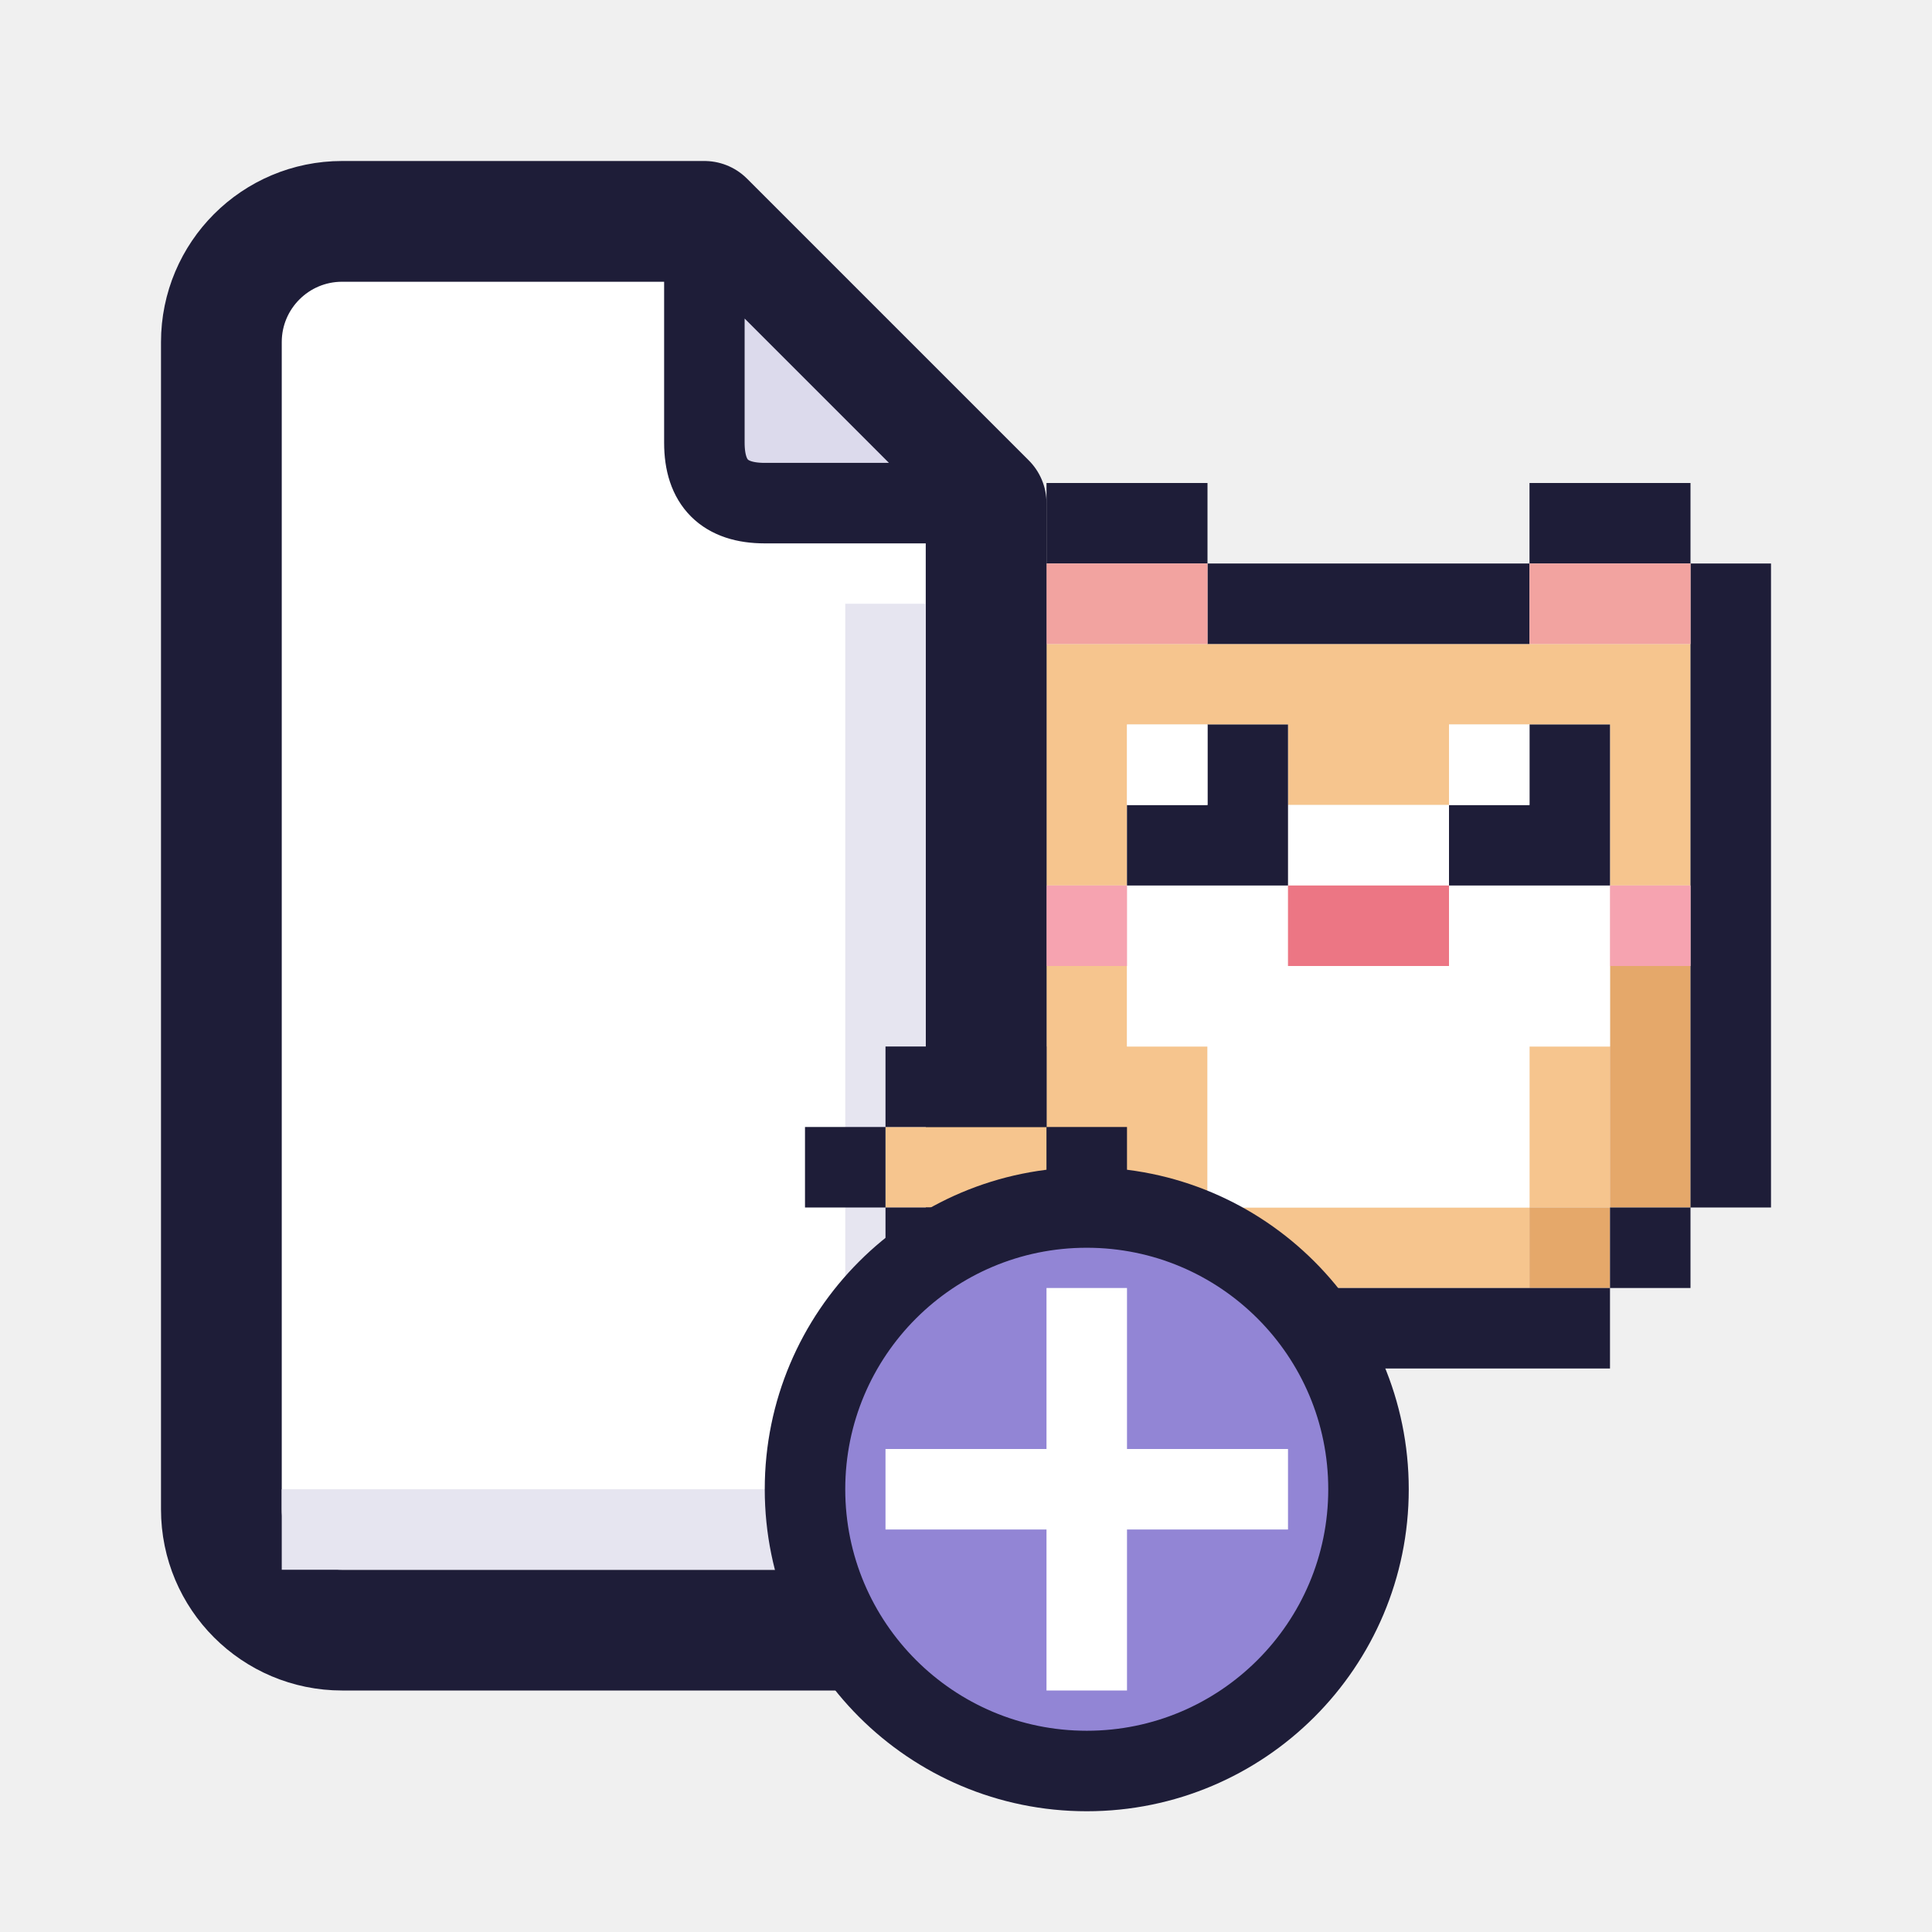
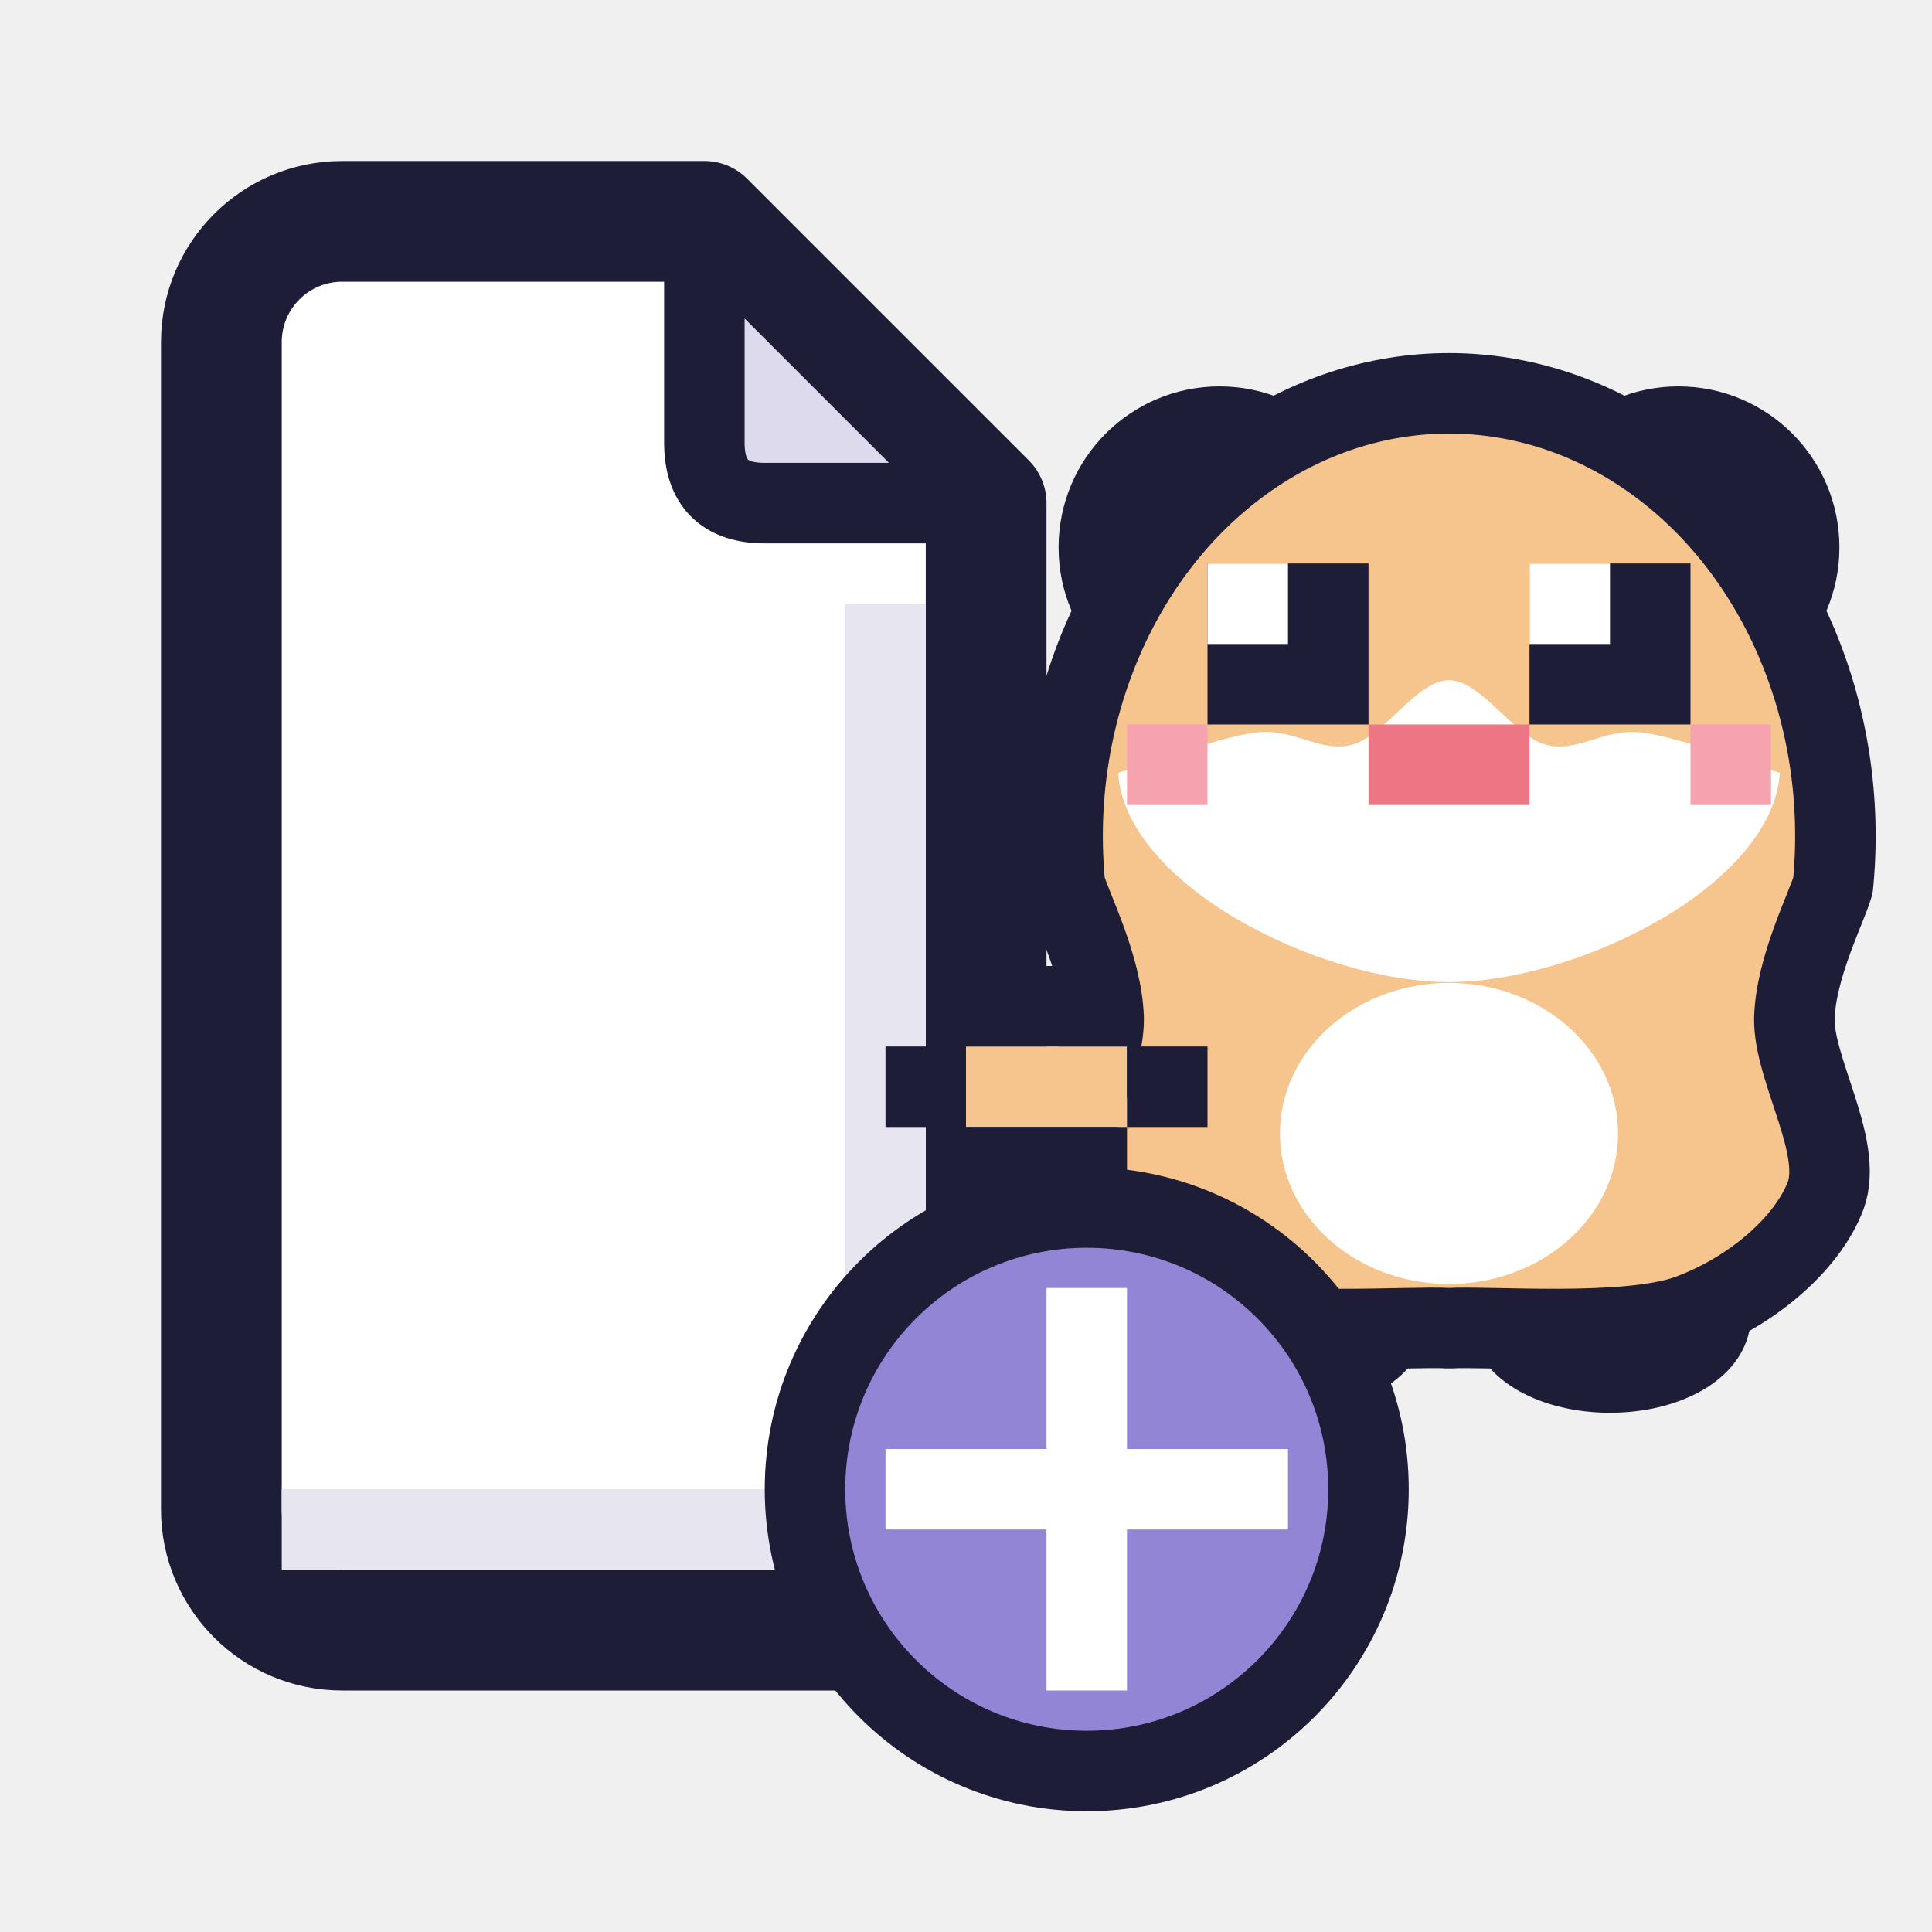
<svg xmlns="http://www.w3.org/2000/svg" width="24" height="24" viewBox="0 0 24 24">
  <g id="hamster">
-     <path id="hm_peach" d="M13 8h8v1h-8ZM13 9h1v1h-1ZM16 9h2v1h-2ZM20 9h1v1h-1ZM13 10h1v1h-1ZM20 10h1v1h-1ZM13 12h1v1h-1ZM13 13h2v1h-2ZM19 13h1v1h-1ZM13 14h2v1h-2ZM19 14h1v1h-1ZM14 15h5v1h-5Z" fill="#F6C58E" />
-     <path id="hm_peach_shade" d="M20 12h1v1h-1ZM20 13h1v1h-1ZM20 14h1v1h-1ZM19 15h1v1h-1Z" fill="#E5A86A" />
-     <path id="hm_muzzle" d="M16 10h2v1h-2ZM14 11h2v1h-2ZM18 11h2v1h-2ZM14 12h6v1h-6ZM15 13h4v1h-4ZM15 14h4v1h-4Z" fill="#FFFFFF" />
-     <path id="hm_outline" d="M13 6h2v1h-2ZM19 6h2v1h-2ZM12 7h1v1h-1ZM15 7h4v1h-4ZM21 7h1v1h-1ZM12 8h1v1h-1ZM21 8h1v1h-1ZM12 9h1v1h-1ZM21 9h1v1h-1ZM12 10h1v1h-1ZM21 10h1v1h-1ZM12 11h1v1h-1ZM21 11h1v1h-1ZM12 12h1v1h-1ZM21 12h1v1h-1ZM12 13h1v1h-1ZM21 13h1v1h-1ZM12 14h1v1h-1ZM21 14h1v1h-1ZM13 15h1v1h-1ZM20 15h1v1h-1ZM14 16h6v1h-6Z" fill="#1E1D38" />
-     <path id="hm_ears_in" d="M13 7h2v1h-2ZM19 7h2v1h-2Z" fill="#F2A3A0" />
-     <path id="hm_eyes" d="M15 9h1v1h-1ZM19 9h1v1h-1ZM14 10h2v1h-2ZM18 10h2v1h-2Z" fill="#1E1D38" />
-     <path id="hm_eyes_hl" d="M14 9h1v1h-1ZM18 9h1v1h-1Z" fill="#FFFFFF" />
-     <path id="hm_blush" d="M13 11h1v1h-1ZM20 11h1v1h-1Z" fill="#F6A3B0" />
-     <path id="hm_nose" d="M16 11h2v1h-2Z" fill="#EC7684" />
+     <path id="hb_feet" d="M14.75 16.35A1.25 0.7 0 1 1 17.25 16.35A1.25 0.7 0 1 1 14.75 16.35ZM18.75 16.35A1.25 0.7 0 1 1 21.25 16.35A1.25 0.7 0 1 1 18.75 16.35Z" fill="#F6C58E" stroke="#1E1D38" stroke-width="1" />
+     <path id="hb_ears" d="M13.65 6.8A1.5 1.5 0 1 1 16.65 6.8A1.5 1.5 0 1 1 13.65 6.8ZM19.35 6.8A1.5 1.5 0 1 1 22.35 6.8A1.5 1.5 0 1 1 19.35 6.8Z" fill="#F6C58E" stroke="#1E1D38" stroke-width="1" />
+     <path id="hb_ears_in" d="M14.65 7A0.78 0.78 0 1 1 16.2 7A0.78 0.78 0 1 1 14.65 7ZM19.8 7A0.78 0.78 0 1 1 21.35 7A0.78 0.78 0 1 1 19.8 7Z" fill="#F2A3A0" />
+     <path id="hb_body" d="M13.23 11A4.8 5.5 0 1 1 22.77 11C22.69 11.28 22.31 12.01 22.29 12.65C22.28 13.29 22.9 14.24 22.68 14.85C22.45 15.46 21.74 16.06 20.96 16.34C20.18 16.61 18.49 16.47 18 16.5C17.51 16.47 15.82 16.61 15.04 16.34C14.26 16.06 13.55 15.46 13.32 14.85C13.1 14.24 13.72 13.29 13.71 12.65C13.69 12.01 13.31 11.28 13.23 11Z" fill="#F6C58E" stroke="#1E1D38" stroke-width="1" stroke-linejoin="round" />
+     <path id="hb_muzzle" d="M13.89 9.6C14.18 9.52 15.12 9.16 15.6 9.1C16.08 9.04 16.4 9.36 16.8 9.25C17.2 9.14 17.6 8.45 18 8.45C18.4 8.45 18.8 9.14 19.2 9.25C19.6 9.36 19.92 9.04 20.4 9.1C20.88 9.16 21.82 9.52 22.11 9.6C22.02 11 19.6 12.2 18 12.2C16.4 12.2 13.98 11 13.89 9.6ZM15.9 14.08A2.1 1.87 0 1 1 20.1 14.08A2.1 1.87 0 1 1 15.9 14.08Z" fill="#FFFFFF" />
+     <path id="hb_eyes" d="M15 7h2v2h-2ZM19 7h2v2h-2Z" fill="#1E1D38" />
+     <path id="hb_eyes_hl" d="M15 7h1v1h-1ZM19 7h1v1h-1Z" fill="#FFFFFF" />
+     <path id="hb_nose" d="M17 9h2v1h-2Z" fill="#EC7684" />
+     <path id="hb_blush" d="M14 9h1v1h-1ZM21 9h1v1h-1Z" fill="#F6A3B0" />
  </g>
  <g id="object">
    <path id="sheet" d="M4.25 2.75H8.75L12.25 6.25V18.75A1.5 1.5 0 0 1 10.75 20.25H4.25A1.5 1.5 0 0 1 2.75 18.75V4.25A1.5 1.5 0 0 1 4.25 2.75Z" fill="#FFFFFF" stroke="#1E1D38" stroke-width="1.5" stroke-linejoin="round" />
    <path id="flap" d="M8.75 2.75V5.5Q8.75 6.25 9.5 6.25H12.25Z" fill="#DCDAEC" stroke="#1E1D38" stroke-width="1" stroke-linejoin="round" />
  </g>
  <g id="object_fx">
    <path id="sheet_shade" d="M11 7.5V19H3.5" fill="none" stroke="#E6E5F0" stroke-width="1" />
  </g>
  <g id="front">
-     <path id="paw_peach" d="M11 14h2v1h-2Z" fill="#F6C58E" />
-     <path id="paw_outline" d="M11 13h2v1h-2ZM10 14h1v1h-1ZM13 14h1v1h-1ZM11 15h2v1h-2Z" fill="#1E1D38" />
+     <path id="hb_paw_peach" d="M12 13h2v1h-2Z" fill="#F6C58E" />
+     <path id="hb_paw_outline" d="M12 12h2v1h-2ZM11 13h1v1h-1ZM14 13h1v1h-1ZM12 14h2v1h-2Z" fill="#1E1D38" />
  </g>
  <g id="badge">
    <circle id="badge_disc" cx="13.5" cy="18.5" r="3.5" fill="#9285D5" stroke="#1E1D38" stroke-width="1" />
    <path id="badge_plus" d="M13 16h1v2h2v1h-2v2h-1v-2h-2v-1h2Z" fill="#FFFFFF" />
  </g>
</svg>
